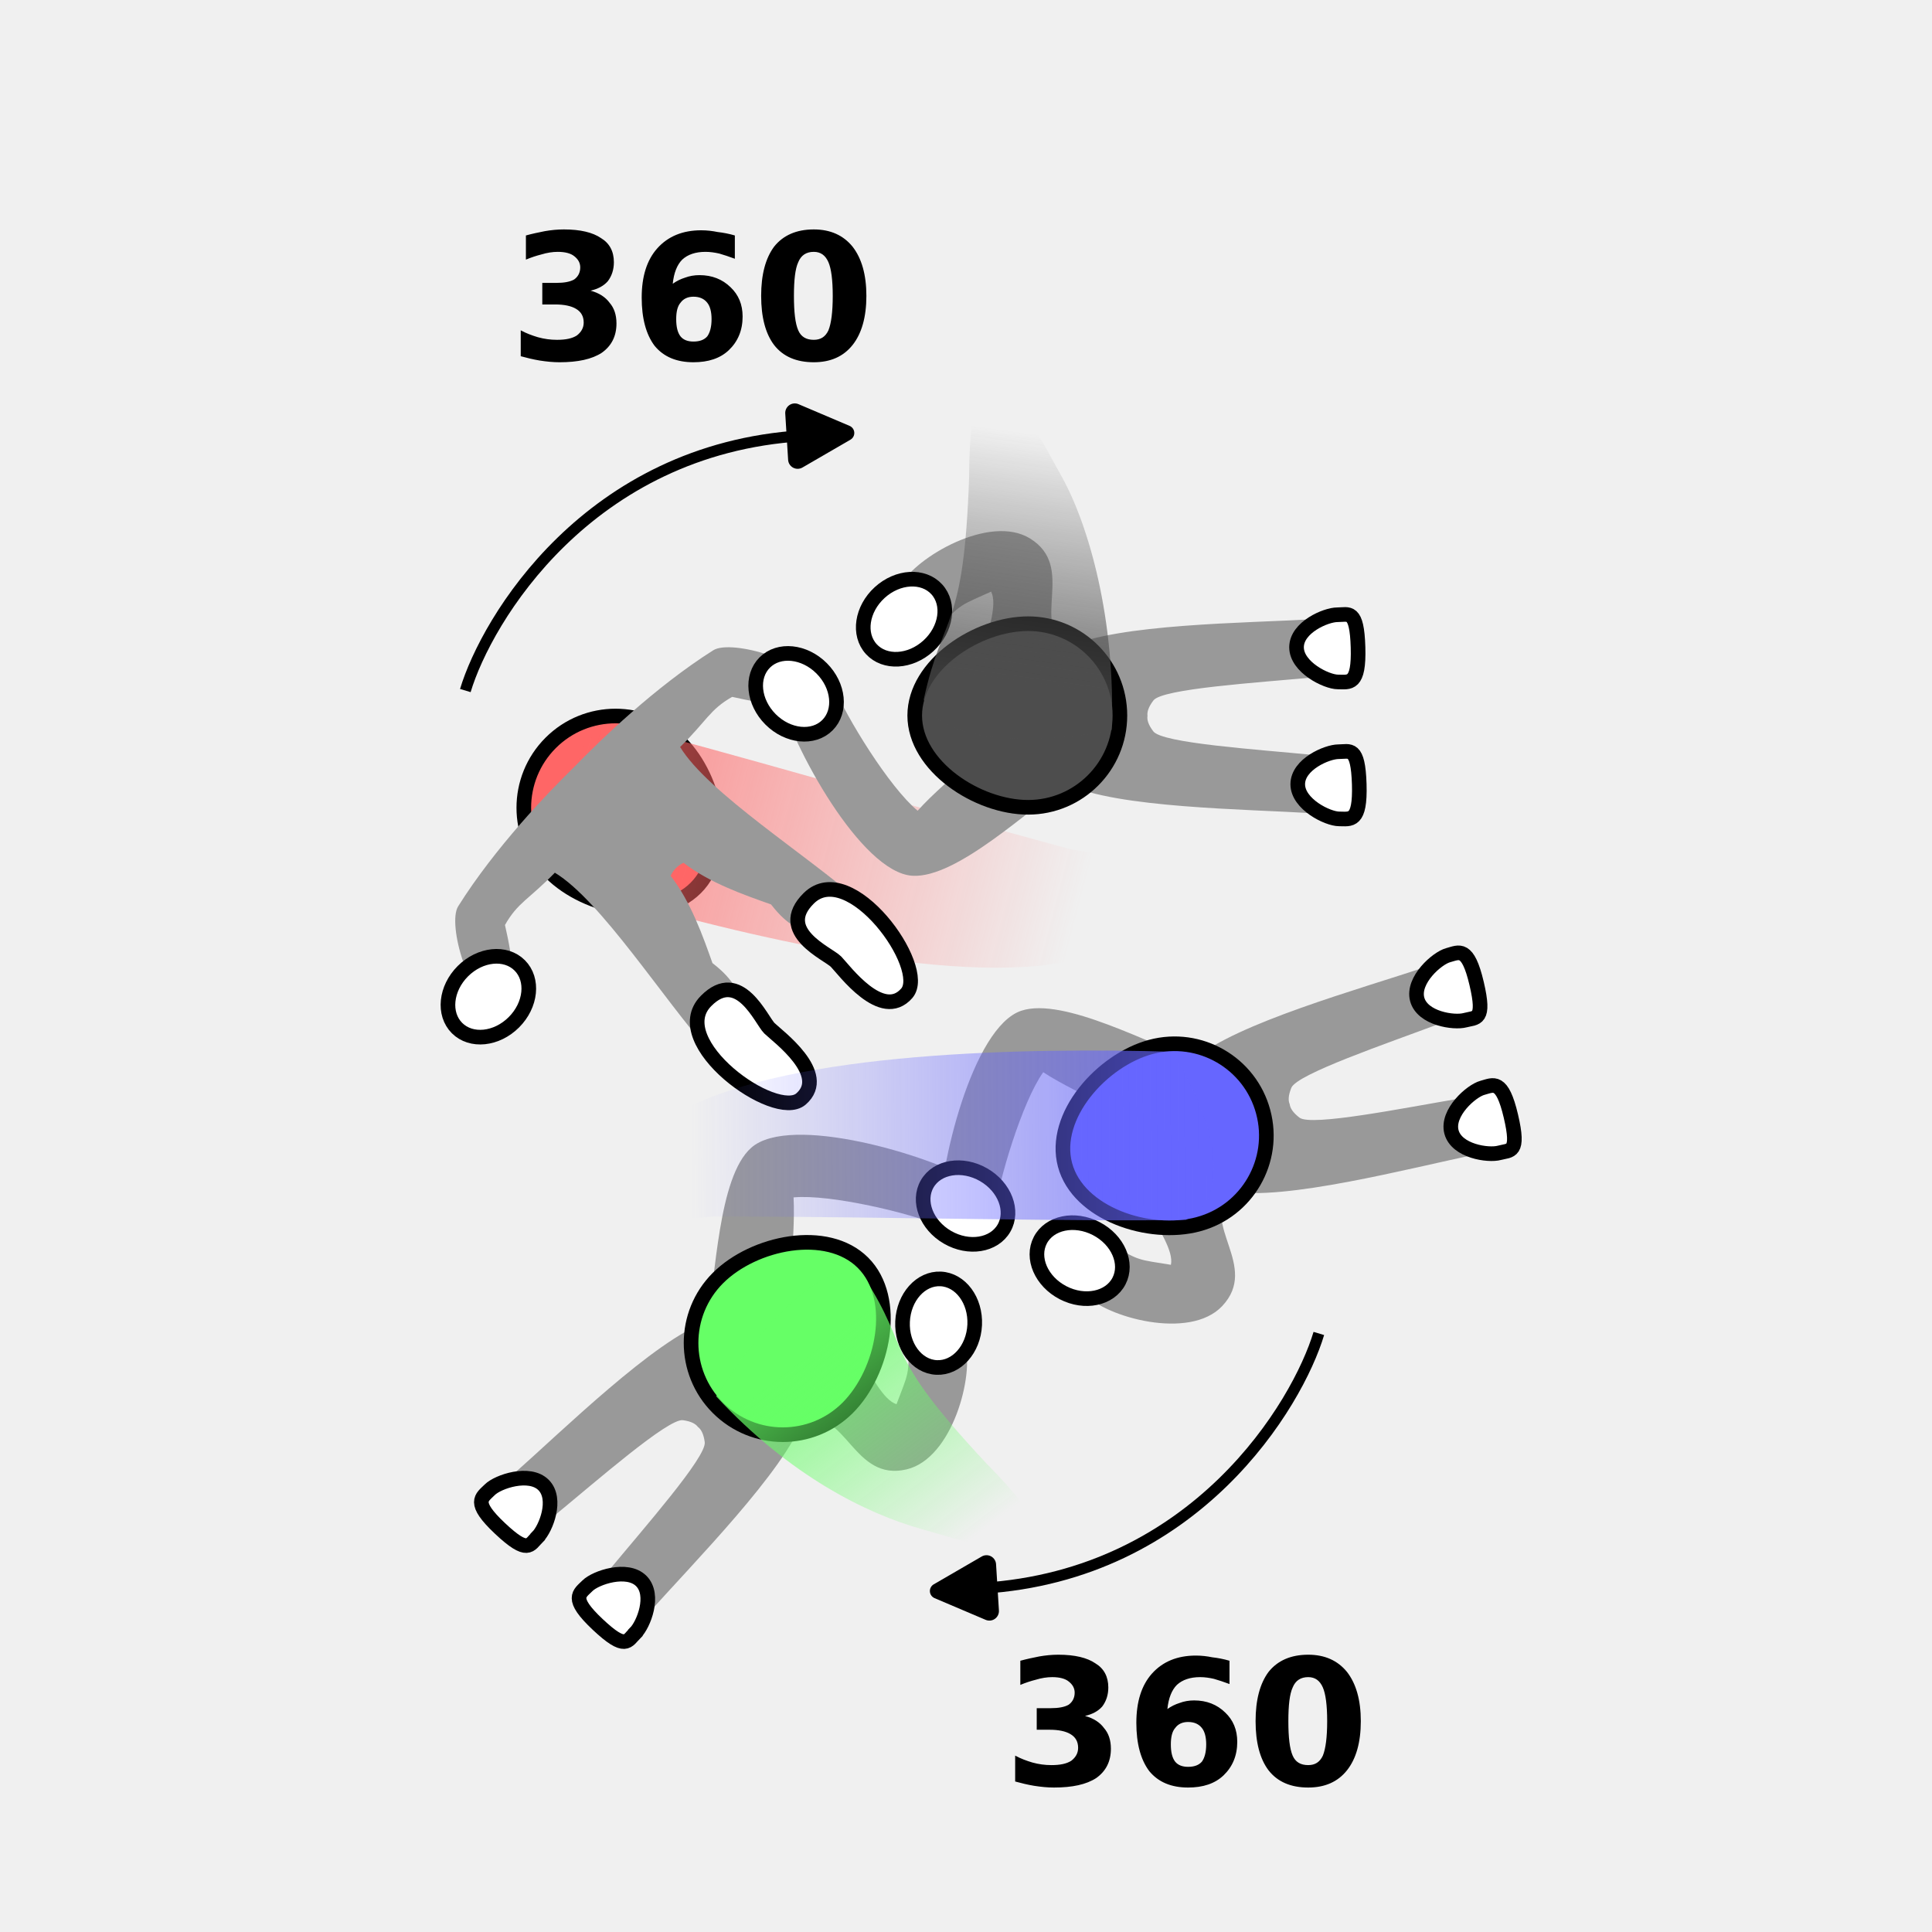
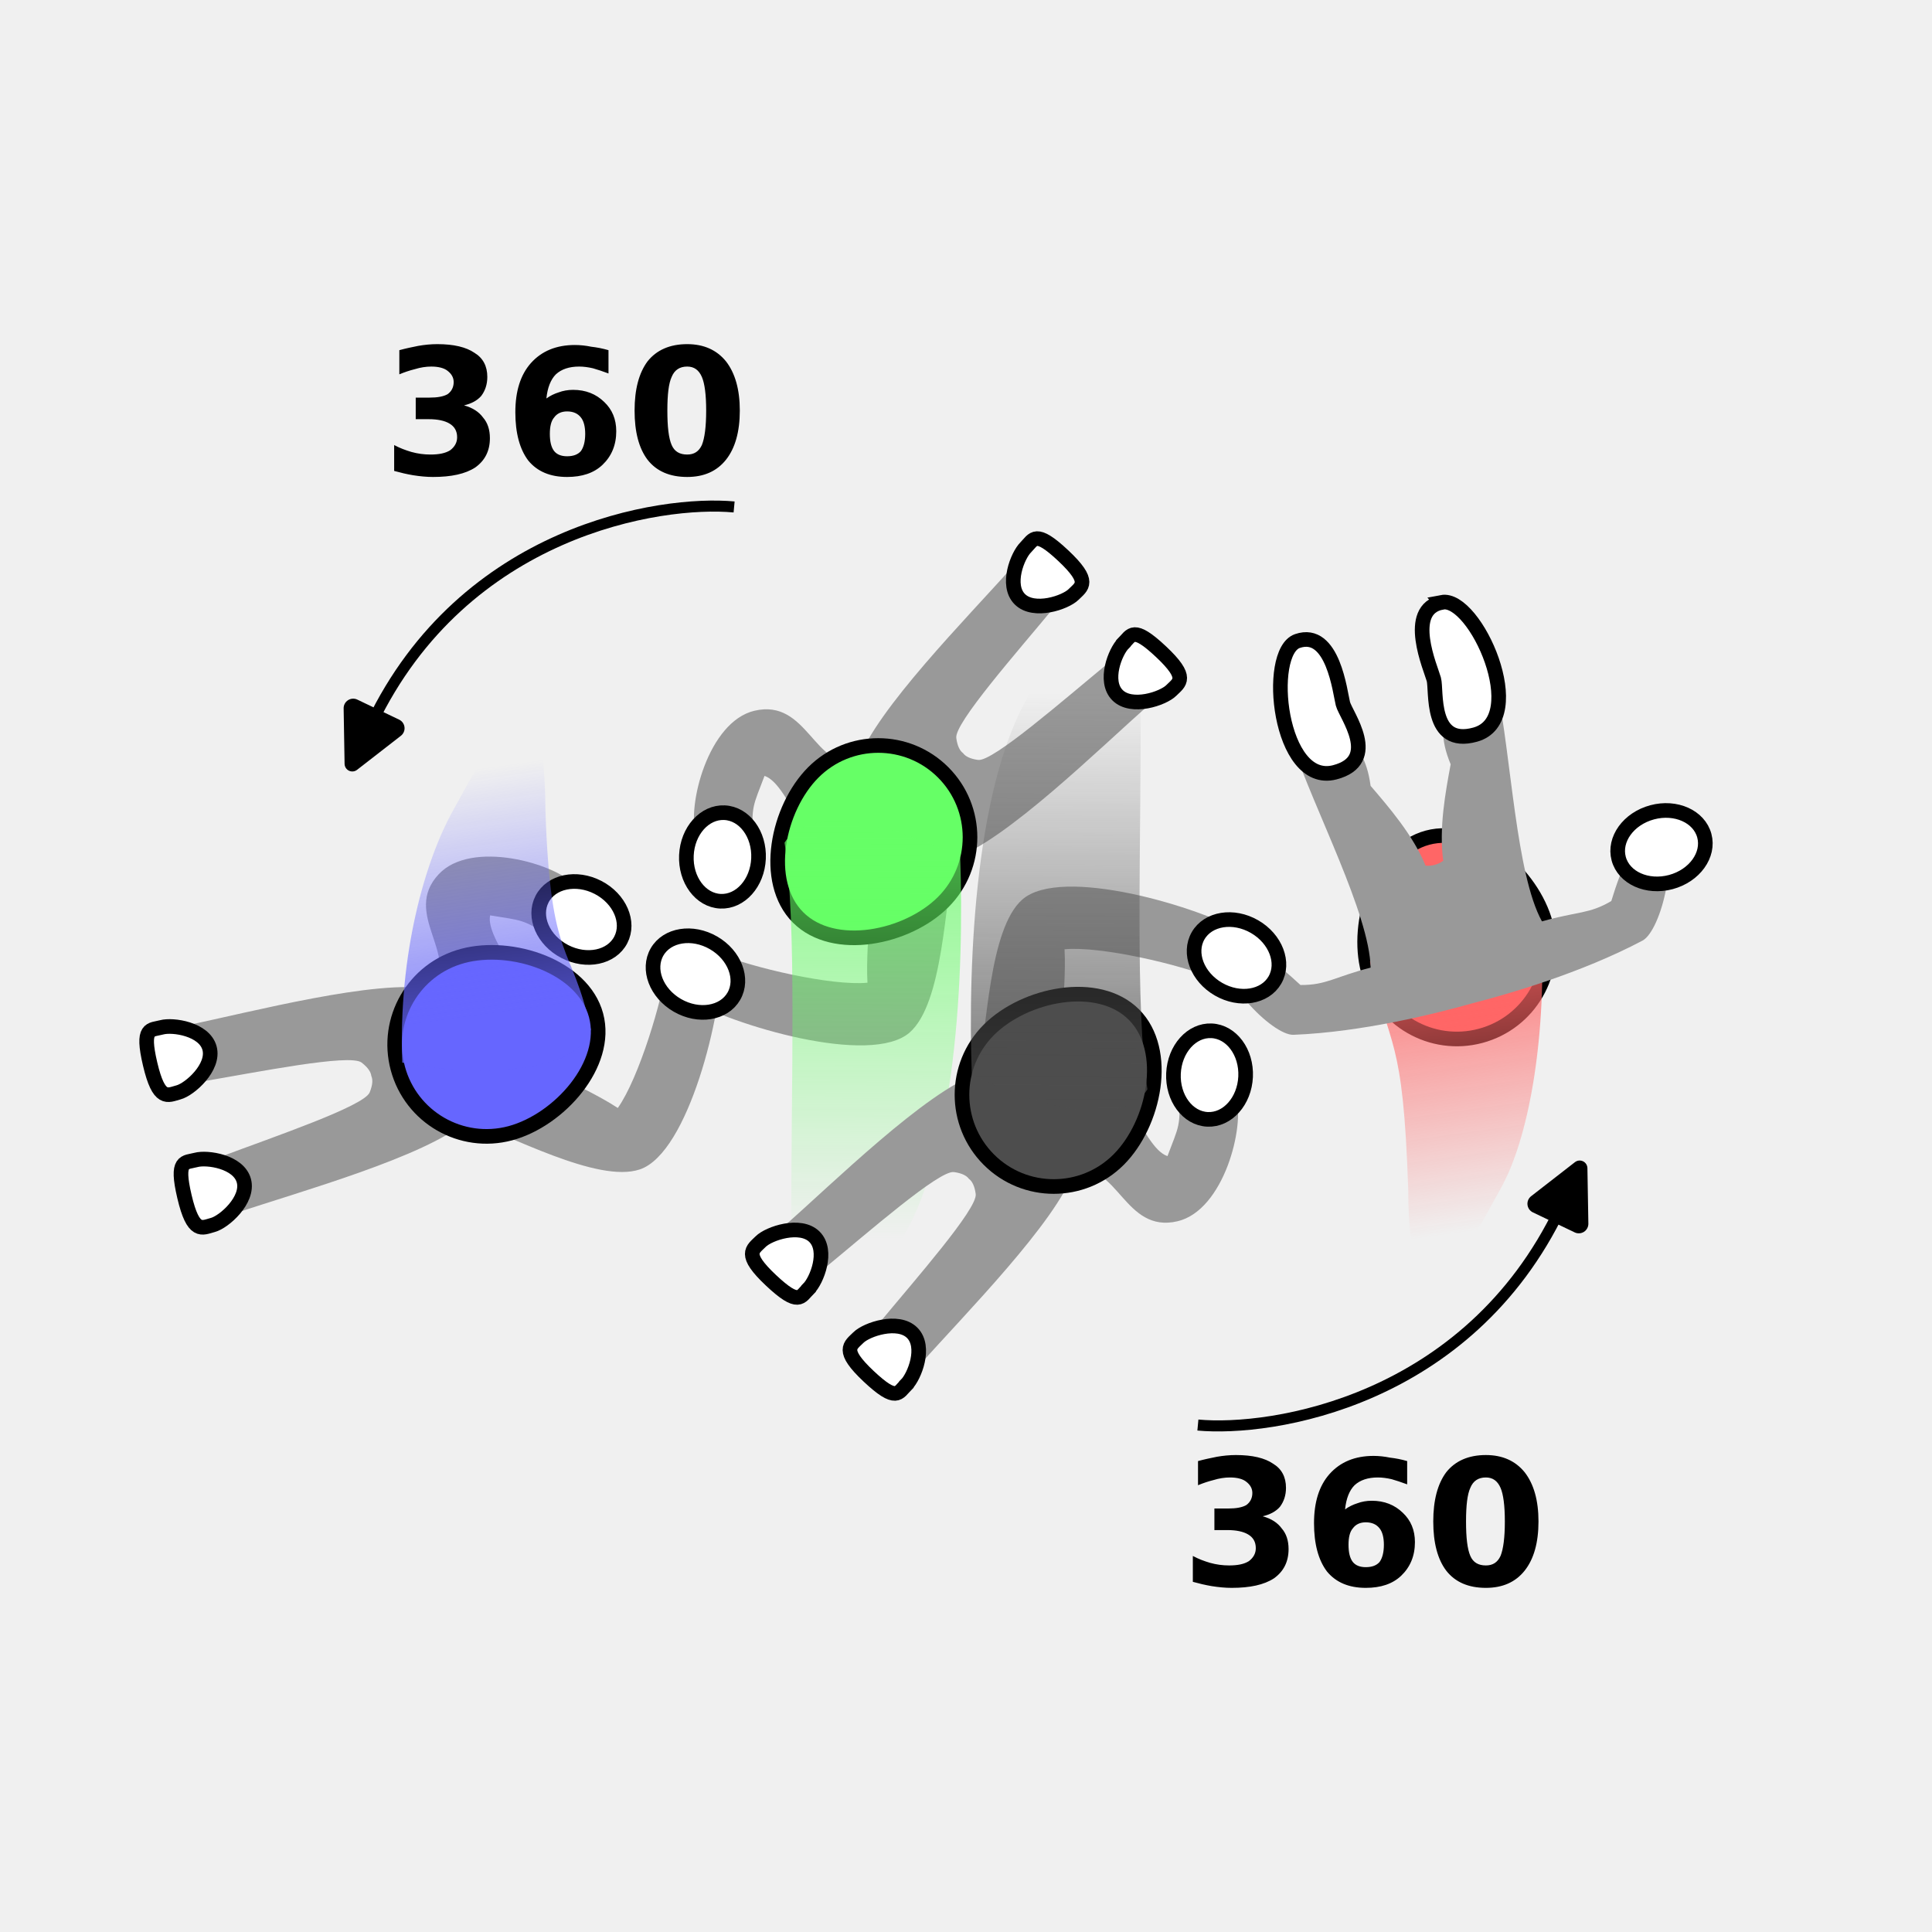
<svg xmlns="http://www.w3.org/2000/svg" xmlns:xlink="http://www.w3.org/1999/xlink" width="35mm" height="35mm" viewBox="0 0 35 35" version="1.1" id="svg1" xml:space="preserve">
  <defs id="defs1">
    <linearGradient id="linearGradient8">
-       <stop style="stop-color:#4d4d4d;stop-opacity:0.749;" offset="0" id="stop7" />
-       <stop style="stop-color:#4d4d4d;stop-opacity:0;" offset="1" id="stop8" />
+       <stop style="stop-color:#ff6666;stop-opacity:0.749;" offset="0" id="stop7" />
+       <stop style="stop-color:#ff6666;stop-opacity:0;" offset="1" id="stop8" />
+     </linearGradient>
+     <linearGradient id="linearGradient6">
+       <stop style="stop-color:#4d4d4d;stop-opacity:0.749;" offset="0" id="stop3" />
+       <stop style="stop-color:#4d4d4d;stop-opacity:0;" offset="1" id="stop6" />
+     </linearGradient>
+     <linearGradient id="linearGradient10">
+       <stop style="stop-color:#6666ff;stop-opacity:0.749;" offset="0" id="stop9" />
+       <stop style="stop-color:#6666ff;stop-opacity:0;" offset="1" id="stop10" />
    </linearGradient>
    <linearGradient id="linearGradient5">
-       <stop style="stop-color:#ff6666;stop-opacity:0.749;" offset="0" id="stop4" />
-       <stop style="stop-color:#ff6666;stop-opacity:0;" offset="1" id="stop5" />
+       <stop style="stop-color:#66ff66;stop-opacity:0.749;" offset="0" id="stop4" />
+       <stop style="stop-color:#66ff66;stop-opacity:0;" offset="1" id="stop5" />
    </linearGradient>
-     <linearGradient xlink:href="#linearGradient10" id="linearGradient1" gradientUnits="userSpaceOnUse" gradientTransform="matrix(0.258819,0.9659258,-1.04571,0.2801973,29.65547,9.238731)" x1="10.647" y1="16.557" x2="14.696" y2="14.777" />
-     <linearGradient id="linearGradient10">
-       <stop style="stop-color:#66ff66;stop-opacity:0.749;" offset="0" id="stop9" />
-       <stop style="stop-color:#66ff66;stop-opacity:0;" offset="1" id="stop10" />
-     </linearGradient>
-     <linearGradient xlink:href="#linearGradient8" id="linearGradient2" gradientUnits="userSpaceOnUse" gradientTransform="matrix(0.5,-0.8660254,0.9375584,0.5412996,-2.990399,12.51461)" x1="10.647" y1="16.557" x2="14.696" y2="14.777" />
-     <linearGradient xlink:href="#linearGradient6" id="linearGradient3" gradientUnits="userSpaceOnUse" gradientTransform="matrix(-1.207635,-0.258819,0.3503127,-1.04571,29.13952,40.76593)" x1="10.647" y1="16.557" x2="17.94" y2="14.396" />
-     <linearGradient id="linearGradient6">
-       <stop style="stop-color:#6666ff;stop-opacity:0.749;" offset="0" id="stop3" />
-       <stop style="stop-color:#6666ff;stop-opacity:0;" offset="1" id="stop6" />
-     </linearGradient>
-     <linearGradient xlink:href="#linearGradient5" id="linearGradient4" gradientUnits="userSpaceOnUse" gradientTransform="matrix(1.099499,0.562559,-0.6090259,0.9194112,8.599148,-6.89813)" x1="10.647" y1="16.557" x2="17.94" y2="14.396" />
+     <linearGradient xlink:href="#linearGradient10" id="linearGradient1" gradientUnits="userSpaceOnUse" gradientTransform="matrix(-0.5,-0.8660254,-0.9375584,0.5412996,30.42846,18.57025)" x1="10.647" y1="16.557" x2="14.696" y2="14.777" />
+     <linearGradient xlink:href="#linearGradient5" id="linearGradient4" gradientUnits="userSpaceOnUse" gradientTransform="matrix(0.258819,0.9659258,1.04571,-0.2801973,-4.394689,9.150396)" x1="10.647" y1="16.557" x2="17.94" y2="14.396" />
    <marker style="overflow:visible" id="RoundedArrow" refX="0" refY="0" orient="auto-start-reverse" markerWidth="1" markerHeight="1" viewBox="0 0 1 1" preserveAspectRatio="xMidYMid">
      <path transform="scale(0.7)" d="m -0.211,-4.106 6.422,3.211 a 1,1 90 0 1 0,1.789 L -0.211,4.106 A 1.236,1.236 31.717 0 1 -2,3 v -6 a 1.236,1.236 148.283 0 1 1.789,-1.106 z" style="fill:context-stroke;fill-rule:evenodd;stroke:none" id="path8" />
    </marker>
-     <marker style="overflow:visible" id="RoundedArrow-7" refX="0" refY="0" orient="auto-start-reverse" markerWidth="1" markerHeight="1" viewBox="0 0 1 1" preserveAspectRatio="xMidYMid">
-       <path transform="scale(0.7)" d="m -0.211,-4.106 6.422,3.211 a 1,1 90 0 1 0,1.789 L -0.211,4.106 A 1.236,1.236 31.717 0 1 -2,3 v -6 a 1.236,1.236 148.283 0 1 1.789,-1.106 z" style="fill:context-stroke;fill-rule:evenodd;stroke:none" id="path8-0" />
+     <marker style="overflow:visible" id="RoundedArrow-9" refX="0" refY="0" orient="auto-start-reverse" markerWidth="1" markerHeight="1" viewBox="0 0 1 1" preserveAspectRatio="xMidYMid">
+       <path transform="scale(0.7)" d="m -0.211,-4.106 6.422,3.211 a 1,1 90 0 1 0,1.789 L -0.211,4.106 A 1.236,1.236 31.717 0 1 -2,3 v -6 a 1.236,1.236 148.283 0 1 1.789,-1.106 z" style="fill:context-stroke;fill-rule:evenodd;stroke:none" id="path8-4" />
    </marker>
+     <linearGradient xlink:href="#linearGradient8" id="linearGradient2" gradientUnits="userSpaceOnUse" gradientTransform="matrix(0.5,0.8660254,0.9375584,-0.5412996,4.963414,17.64889)" x1="10.647" y1="16.557" x2="14.696" y2="14.777" />
+     <linearGradient xlink:href="#linearGradient6" id="linearGradient3" gradientUnits="userSpaceOnUse" gradientTransform="matrix(-0.258819,-0.9659258,-1.04571,0.2801973,39.39469,25.8496)" x1="10.647" y1="16.557" x2="17.94" y2="14.396" />
  </defs>
  <g id="layer1">
-     <path id="path1-3-0" style="fill:#ff6666;fill-opacity:1;stroke:#000000;stroke-width:0.265" d="m 12.327,13.458 c 0.649,0.649 0.926,1.979 0.277,2.628 -0.649,0.649 -1.979,0.372 -2.628,-0.277 -0.649,-0.649 -0.649,-1.702 0,-2.351 0.649,-0.649 1.702,-0.649 2.351,-1e-6 z" />
-     <path id="path1-3-1-5-8-0-8-0-4-2-3" style="fill:url(#linearGradient4);fill-opacity:1;stroke:none;stroke-width:0.265" d="M 19.409,15.389 C 16.351,14.563 12.988,13.567 11.164,13.115 c -1.109,0.232 -0.863,2.045 -0.545,3.007 2.442,0.73 6.635,1.796 8.859,1.267 0.487,-0.116 3.125,-1.535 -0.07,-2 0,0 3.058,0.827 -1e-6,10e-7 z" />
-     <path style="fill:#999999;fill-opacity:1;stroke:none;stroke-width:0.265;stroke-dasharray:none;stroke-opacity:1" d="m 16.191,8.904 c -0.292,-0.008 -0.617,0.099 -0.605,0.301 0.072,1.252 0.538,3.33 0.305,4.273 -0.676,-0.01 -0.857,0.095 -1.309,-0.031 -0.321,-0.512 -0.75,-1.125 -1.102,-0.854 -0.354,0.274 0.361,1.606 0.742,1.693 1.223,0.28 2.604,0.306 3.273,0.299 0.67,0.009 2.052,-0.011 3.275,-0.287 0.382,-0.086 1.103,-1.416 0.75,-1.691 -0.35,-0.273 -0.783,0.341 -1.105,0.852 -0.452,0.125 -0.633,0.018 -1.309,0.025 -0.23,-0.945 0.243,-3.019 0.32,-4.271 0.022,-0.359 -1.02,-0.424 -1.055,-0.066 -0.05,0.515 -0.184,0.627 -0.117,1.156 -0.217,0.453 -0.512,1.061 -0.588,1.654 -0.059,0.022 -0.115,0.03 -0.166,0.029 -0.051,9.3e-5 -0.107,-0.009 -0.166,-0.031 -0.074,-0.593 -0.366,-1.201 -0.582,-1.654 0.069,-0.529 -0.065,-0.641 -0.113,-1.156 -0.015,-0.156 -0.222,-0.234 -0.449,-0.24 z" id="path4-6-3-2" transform="matrix(0.7071068,-0.7071068,-0.7071068,-0.7071068,8.345433,36.57691)" />
-     <path id="path1-7-1-1-4" style="fill:#ffffff;stroke:#000000;stroke-width:0.265;stroke-dasharray:none" d="m 14.511,19.909 c 0.517,-0.449 -0.423,-1.136 -0.572,-1.281 -0.148,-0.145 -0.546,-1.106 -1.149,-0.494 -0.732,0.742 1.255,2.179 1.721,1.775 z" />
-     <path id="path1-7-1-1-4-5" style="fill:#ffffff;stroke:#000000;stroke-width:0.265;stroke-dasharray:none" d="m 16.427,17.994 c -0.449,0.517 -1.136,-0.423 -1.281,-0.572 -0.145,-0.148 -1.106,-0.546 -0.494,-1.149 0.742,-0.732 2.179,1.255 1.775,1.721 z" />
-     <ellipse style="fill:#ffffff;fill-opacity:1;stroke:#000000;stroke-width:0.265;stroke-dasharray:none;stroke-opacity:1" id="path1-7-2-9-9-1-3" cx="19.024" cy="6.512" rx="0.654" ry="0.803" transform="rotate(45)" />
-     <path style="fill:#999999;fill-opacity:1;stroke:none;stroke-width:0.265;stroke-dasharray:none;stroke-opacity:1" d="m 24.079,11.725 c 0.004,-0.262 -0.082,-0.518 -0.262,-0.508 -1.252,0.072 -3.577,0.081 -4.482,0.51 -0.679,-0.438 0.169,-1.451 -0.675,-1.972 -0.732,-0.452 -2.082,0.349 -2.344,0.848 -0.131,0.249 0.473,1.038 0.654,0.822 0.42,-0.5 0.463,-0.467 0.985,-0.707 0.231,0.459 -0.645,1.781 0.081,2.247 -0.005,0.588 -0.86,1.103 -1.412,1.722 -0.513,-0.425 -1.292,-1.691 -1.529,-2.27 -0.28,0.025 -1.059,-0.126 -0.989,0.147 0.239,0.938 1.488,3.241 2.421,3.301 0.809,0.052 2.122,-1.223 2.802,-1.658 0.904,0.432 3.23,0.45 4.482,0.527 0.359,0.022 0.346,-1.022 -0.012,-1.057 -1.03,-0.101 -2.744,-0.213 -2.906,-0.428 -0.092,-0.121 -0.116,-0.211 -0.105,-0.279 -0.01,-0.068 0.015,-0.16 0.107,-0.281 0.163,-0.214 1.876,-0.321 2.906,-0.418 0.179,-0.017 0.273,-0.285 0.277,-0.547 z" id="path4-4-5-2-0-5" />
-     <path id="path1-9-9-4-2-8" style="fill:#4d4d4d;fill-opacity:1;stroke:#000000;stroke-width:0.265" d="m 18.625,11.299 c -0.918,-2e-6 -2.054,0.744 -2.054,1.663 -2e-6,0.918 1.136,1.663 2.054,1.663 0.918,10e-7 1.663,-0.744 1.663,-1.663 0,-0.918 -0.744,-1.663 -1.663,-1.663 z" />
-     <path id="path1-7-1-2-6-0-1-6" style="fill:#ffffff;stroke:#000000;stroke-width:0.265;stroke-dasharray:none" d="m 24.248,13.618 c -0.207,1e-6 -0.738,0.228 -0.738,0.589 10e-7,0.361 0.542,0.628 0.749,0.628 0.207,0 0.386,0.07 0.365,-0.628 C 24.602,13.509 24.455,13.618 24.248,13.618 Z" />
-     <path id="path1-7-1-9-0-2-5-0-2" style="fill:#ffffff;stroke:#000000;stroke-width:0.265;stroke-dasharray:none" d="m 24.226,11.137 c -0.207,0 -0.738,0.228 -0.738,0.589 1e-6,0.361 0.542,0.628 0.749,0.628 0.207,0 0.386,0.07 0.365,-0.628 -0.021,-0.698 -0.168,-0.589 -0.375,-0.589 z" />
-     <ellipse style="fill:#ffffff;fill-opacity:1;stroke:#000000;stroke-width:0.265;stroke-dasharray:none;stroke-opacity:1" id="path1-7-2-9-9-1-6-1-9-5-8" cx="19.326" cy="-4.534" rx="0.654" ry="0.803" transform="rotate(47.61241)" />
-     <ellipse style="fill:#ffffff;fill-opacity:1;stroke:#000000;stroke-width:0.265;stroke-dasharray:none;stroke-opacity:1" id="path1-7-2-9-9" cx="-1.31" cy="19.086" rx="0.654" ry="0.803" transform="matrix(-0.7071068,0.7071068,0.7071068,0.7071068,0,0)" />
-     <path style="fill:#999999;fill-opacity:1;stroke:none;stroke-width:0.265;stroke-dasharray:none;stroke-opacity:1" d="m 26.866,20.355 c 0.072,0.252 0.055,0.522 -0.121,0.558 -1.228,0.254 -3.476,0.848 -4.462,0.668 -0.543,0.599 0.539,1.358 -0.142,2.08 -0.59,0.626 -2.101,0.201 -2.483,-0.213 -0.191,-0.207 0.188,-1.125 0.419,-0.963 0.535,0.374 0.568,0.332 1.135,0.428 0.104,-0.503 -1.084,-1.553 -0.503,-2.191 -0.157,-0.567 -1.116,-0.843 -1.81,-1.298 -0.385,0.543 -0.81,1.967 -0.89,2.588 -0.277,0.049 -0.99,0.395 -0.993,0.114 -0.012,-0.968 0.598,-3.516 1.484,-3.815 0.768,-0.259 2.366,0.632 3.136,0.876 0.761,-0.651 3.004,-1.271 4.193,-1.67 0.341,-0.114 0.598,0.897 0.262,1.024 -0.969,0.364 -2.595,0.916 -2.697,1.165 -0.057,0.141 -0.058,0.234 -0.03,0.297 0.008,0.069 0.056,0.151 0.177,0.244 0.213,0.164 1.895,-0.176 2.915,-0.348 0.177,-0.03 0.338,0.204 0.409,0.456 z" id="path4-4-5-2-0" />
-     <path id="path1-9-9-4-2" style="fill:#6666ff;fill-opacity:1;stroke:#000000;stroke-width:0.265" d="m 21.709,22.178 c -0.887,0.238 -2.177,-0.187 -2.415,-1.074 -0.238,-0.887 0.667,-1.9 1.554,-2.138 0.887,-0.238 1.799,0.289 2.036,1.176 0.238,0.887 -0.289,1.799 -1.176,2.036 z" />
-     <path id="path1-7-1-2-6-0-1" style="fill:#ffffff;stroke:#000000;stroke-width:0.265;stroke-dasharray:none" d="m 26.54,18.482 c -0.2,0.054 -0.772,-0.029 -0.866,-0.378 -0.093,-0.349 0.361,-0.747 0.561,-0.8 0.2,-0.054 0.355,-0.168 0.515,0.512 0.16,0.68 -0.01,0.612 -0.21,0.666 z" />
-     <path id="path1-7-1-9-0-2-5-0" style="fill:#ffffff;stroke:#000000;stroke-width:0.265;stroke-dasharray:none" d="m 27.161,20.885 c -0.2,0.054 -0.772,-0.029 -0.866,-0.378 -0.093,-0.349 0.361,-0.747 0.561,-0.8 0.2,-0.054 0.355,-0.168 0.515,0.512 0.16,0.68 -0.01,0.612 -0.21,0.666 z" />
-     <ellipse style="fill:#ffffff;fill-opacity:1;stroke:#000000;stroke-width:0.265;stroke-dasharray:none;stroke-opacity:1" id="path1-7-2-9-9-1-6-1-9-5" cx="-11.281" cy="-27.872" rx="0.654" ry="0.803" transform="matrix(0.4600075,-0.887915,-0.887915,-0.4600075,0,0)" />
-     <path style="fill:#999999;fill-opacity:1;stroke:none;stroke-width:0.265;stroke-dasharray:none;stroke-opacity:1" d="m 11.199,29.058 c 0.183,0.188 0.425,0.308 0.544,0.174 0.834,-0.937 2.472,-2.587 2.809,-3.53 0.79,-0.171 0.906,1.145 1.872,0.917 0.837,-0.198 1.225,-1.719 1.058,-2.257 -0.084,-0.269 -1.068,-0.4 -1.044,-0.119 0.057,0.651 0.003,0.658 -0.197,1.196 -0.488,-0.161 -0.803,-1.716 -1.646,-1.531 -0.412,-0.42 -0.172,-1.388 -0.219,-2.216 0.663,-0.062 2.109,0.282 2.686,0.524 0.181,-0.216 0.838,-0.66 0.595,-0.803 -0.833,-0.494 -3.344,-1.24 -4.046,-0.622 -0.609,0.536 -0.636,2.365 -0.809,3.154 -0.945,0.333 -2.603,1.966 -3.542,2.797 -0.269,0.238 0.478,0.967 0.755,0.739 0.799,-0.657 2.091,-1.789 2.357,-1.753 0.151,0.021 0.231,0.067 0.272,0.123 0.056,0.041 0.103,0.124 0.123,0.275 0.036,0.267 -1.1,1.554 -1.759,2.351 -0.115,0.138 0.008,0.395 0.191,0.583 z" id="path4-4-5-2-0-5-5" />
-     <path id="path1-9-9-4-2-8-6" style="fill:#66ff66;fill-opacity:1;stroke:#000000;stroke-width:0.265" d="m 15.357,25.504 c 0.649,-0.649 0.926,-1.979 0.277,-2.628 -0.649,-0.649 -1.979,-0.372 -2.628,0.277 -0.649,0.649 -0.649,1.702 0,2.351 0.649,0.649 1.702,0.649 2.351,2e-6 z" />
-     <path id="path1-7-1-2-6-0-1-6-4" style="fill:#ffffff;stroke:#000000;stroke-width:0.265;stroke-dasharray:none" d="m 9.741,27.84 c 0.147,-0.147 0.361,-0.683 0.106,-0.938 -0.255,-0.255 -0.827,-0.061 -0.974,0.086 -0.147,0.147 -0.323,0.223 0.186,0.702 0.509,0.478 0.535,0.298 0.682,0.151 z" />
-     <path id="path1-7-1-9-0-2-5-0-2-6" style="fill:#ffffff;stroke:#000000;stroke-width:0.265;stroke-dasharray:none" d="m 11.511,29.579 c 0.147,-0.147 0.361,-0.683 0.106,-0.938 -0.255,-0.255 -0.827,-0.061 -0.974,0.086 -0.147,0.147 -0.323,0.223 0.186,0.702 0.509,0.478 0.535,0.298 0.682,0.151 z" />
-     <ellipse style="fill:#ffffff;fill-opacity:1;stroke:#000000;stroke-width:0.265;stroke-dasharray:none;stroke-opacity:1" id="path1-7-2-9-9-1-6-1-9-5-8-3" cx="-18.079" cy="-23.171" rx="0.654" ry="0.803" transform="rotate(-177.3876)" />
-     <ellipse style="fill:#ffffff;fill-opacity:1;stroke:#000000;stroke-width:0.265;stroke-dasharray:none;stroke-opacity:1" id="path1-7-2-9-9-7" cx="-10.175" cy="-26.073" rx="0.654" ry="0.803" transform="matrix(0.5,-0.8660254,-0.8660254,-0.5,0,0)" />
-     <path id="path1-3-1-5-8-0-8-0-6-0" style="fill:url(#linearGradient1);fill-opacity:1;stroke:none;stroke-width:0.265" d="m 17.874,26.516 c -1.932,-2.067 -1.328,-1.988 -2.224,-3.388 -0.847,-0.445 -2.165,1.359 -2.676,2.168 1.348,1.453 2.731,2.123 3.702,2.399 0.971,0.276 3.477,1.118 1.198,-1.179 z" />
-     <path id="path1-3-1-5-8-0-8-0-6-0-1" style="fill:url(#linearGradient2);fill-opacity:1;stroke:none;stroke-width:0.265" d="m 17.557,8.628 c -0.095,2.828 -0.467,2.421 -0.823,4.044 0.284,0.914 2.473,0.765 3.406,0.554 0.074,-1.981 -0.411,-3.703 -0.903,-4.586 -0.491,-0.882 -1.668,-3.249 -1.681,-0.013 z" />
-     <path id="path1-3-1-5-8-0-8-0-4-2" style="fill:url(#linearGradient3);fill-opacity:1;stroke:none;stroke-width:0.265" d="m 12.93,22.036 c 3.167,0.007 6.673,0.099 8.553,0.063 1.012,-0.511 0.304,-2.199 -0.252,-3.046 -2.548,-0.073 -6.874,-0.018 -8.885,1.069 -0.441,0.238 -2.621,2.292 0.585,1.914 0,0 -3.167,-0.007 0,-1e-6 z" />
-     <path id="path2" style="fill:none;stroke:#000000;stroke-width:0.2;stroke-dasharray:none;stroke-opacity:1;marker-end:url(#RoundedArrow)" d="m 8.43,12.51 c 0.384,-1.28 2.222,-4.376 6.101,-4.616" />
-     <path id="path2-4" style="fill:none;stroke:#000000;stroke-width:0.2;stroke-dasharray:none;stroke-opacity:1;marker-end:url(#RoundedArrow-7)" d="m 23.892,24.157 c -0.384,1.28 -2.222,4.376 -6.101,4.616" />
-     <text xml:space="preserve" style="font-size:3.175px;text-align:start;writing-mode:lr-tb;direction:ltr;text-anchor:start;fill:#000000;fill-opacity:1;stroke:none;stroke-width:0.2;stroke-dasharray:none;stroke-opacity:1" x="9.215" y="6.518" id="text5">
-       <tspan id="tspan5" style="font-style:normal;font-variant:normal;font-weight:bold;font-stretch:normal;font-family:'Bitstream Vera Sans';-inkscape-font-specification:'Bitstream Vera Sans Bold';fill:#000000;fill-opacity:1;stroke:none;stroke-width:0.2" x="9.215" y="6.518">360</tspan>
+     <path id="path1-3-0" style="fill:#ff6666;fill-opacity:1;stroke:#000000;stroke-width:0.265" d="m 24.787,17.59 c -0.238,-0.887 0.187,-2.177 1.074,-2.415 0.887,-0.238 1.9,0.667 2.138,1.554 0.238,0.887 -0.289,1.799 -1.176,2.036 -0.887,0.238 -1.799,-0.289 -2.036,-1.176 z" />
+     <path id="path1-3-1-5-8-0-8-0-6-0-0" style="fill:url(#linearGradient2);fill-opacity:1;stroke:none;stroke-width:0.265" d="m 25.511,21.535 c -0.095,-2.828 -0.336,-2.486 -0.693,-4.11 0.284,-0.914 2.179,-0.722 3.113,-0.511 0.074,1.981 -0.248,3.725 -0.739,4.607 -0.491,0.882 -1.668,3.249 -1.681,0.013 z" />
+     <path style="fill:#999999;fill-opacity:1;stroke:none;stroke-width:0.265;stroke-dasharray:none;stroke-opacity:1" d="M 3.225,19.141 C 3.154,18.888 3.171,18.619 3.347,18.583 4.575,18.328 6.823,17.735 7.808,17.915 8.351,17.316 7.27,16.557 7.95,15.835 c 0.59,-0.626 2.101,-0.201 2.483,0.213 0.191,0.207 -0.188,1.125 -0.419,0.963 -0.535,-0.375 -0.568,-0.332 -1.135,-0.428 -0.104,0.503 1.084,1.553 0.503,2.191 0.157,0.567 1.116,0.843 1.81,1.298 0.385,-0.543 0.81,-1.967 0.89,-2.588 0.277,-0.049 0.99,-0.395 0.993,-0.114 0.012,0.968 -0.598,3.516 -1.484,3.815 -0.768,0.259 -2.366,-0.632 -3.136,-0.876 -0.761,0.651 -3.004,1.271 -4.193,1.67 -0.341,0.114 -0.598,-0.897 -0.262,-1.024 0.969,-0.364 2.595,-0.916 2.697,-1.165 0.057,-0.141 0.058,-0.234 0.03,-0.297 -0.008,-0.069 -0.056,-0.151 -0.177,-0.244 -0.213,-0.164 -1.895,0.176 -2.915,0.348 -0.177,0.03 -0.338,-0.204 -0.409,-0.456 z" id="path4-4-5-2-0" />
+     <path id="path1-9-9-4-2" style="fill:#6666ff;fill-opacity:1;stroke:#000000;stroke-width:0.265" d="m 8.383,17.318 c 0.887,-0.238 2.177,0.187 2.415,1.074 0.238,0.887 -0.667,1.9 -1.554,2.138 C 8.356,20.767 7.445,20.241 7.207,19.354 6.969,18.467 7.496,17.555 8.383,17.318 Z" />
+     <path id="path1-7-1-2-6-0-1" style="fill:#ffffff;stroke:#000000;stroke-width:0.265;stroke-dasharray:none" d="m 3.552,21.013 c 0.2,-0.054 0.772,0.029 0.866,0.378 0.093,0.349 -0.361,0.747 -0.561,0.8 -0.2,0.054 -0.355,0.168 -0.515,-0.512 -0.16,-0.68 0.01,-0.612 0.21,-0.666 z" />
+     <path id="path1-7-1-9-0-2-5-0" style="fill:#ffffff;stroke:#000000;stroke-width:0.265;stroke-dasharray:none" d="m 2.93,18.611 c 0.2,-0.054 0.772,0.029 0.866,0.378 0.093,0.349 -0.361,0.747 -0.561,0.8 -0.2,0.054 -0.355,0.168 -0.515,-0.512 -0.16,-0.68 0.01,-0.612 0.21,-0.666 z" />
+     <ellipse style="fill:#ffffff;fill-opacity:1;stroke:#000000;stroke-width:0.265;stroke-dasharray:none;stroke-opacity:1" id="path1-7-2-9-9-1-6-1-9-5" cx="9.945" cy="17.015" rx="0.654" ry="0.803" transform="matrix(-0.4600075,0.887915,0.887915,0.4600075,0,0)" />
+     <path style="fill:#999999;fill-opacity:1;stroke:none;stroke-width:0.265;stroke-dasharray:none;stroke-opacity:1" d="m 18.892,10.437 c -0.183,-0.188 -0.425,-0.308 -0.544,-0.174 -0.834,0.937 -2.472,2.587 -2.809,3.53 -0.79,0.171 -0.906,-1.145 -1.872,-0.917 -0.837,0.198 -1.225,1.719 -1.058,2.257 0.084,0.269 1.068,0.4 1.044,0.119 -0.057,-0.651 -0.003,-0.658 0.197,-1.196 0.488,0.161 0.803,1.716 1.646,1.531 0.412,0.42 0.172,1.388 0.219,2.216 -0.663,0.062 -2.109,-0.282 -2.686,-0.524 -0.181,0.216 -0.838,0.66 -0.595,0.803 0.833,0.494 3.344,1.24 4.046,0.622 0.609,-0.536 0.636,-2.365 0.809,-3.154 0.945,-0.333 2.603,-1.966 3.542,-2.797 0.269,-0.238 -0.478,-0.967 -0.755,-0.739 -0.799,0.657 -2.091,1.789 -2.357,1.753 -0.151,-0.021 -0.231,-0.067 -0.272,-0.123 -0.056,-0.041 -0.103,-0.124 -0.123,-0.275 -0.036,-0.267 1.1,-1.554 1.759,-2.351 0.115,-0.138 -0.008,-0.395 -0.191,-0.583 z" id="path4-4-5-2-0-5" />
+     <path id="path1-9-9-4-2-8" style="fill:#66ff66;fill-opacity:1;stroke:#000000;stroke-width:0.265" d="m 14.735,13.992 c -0.649,0.649 -0.926,1.979 -0.277,2.628 0.649,0.649 1.979,0.372 2.628,-0.277 0.649,-0.649 0.649,-1.702 0,-2.351 -0.649,-0.649 -1.702,-0.649 -2.351,-2e-6 z" />
+     <path id="path1-7-1-2-6-0-1-6" style="fill:#ffffff;stroke:#000000;stroke-width:0.265;stroke-dasharray:none" d="m 20.351,11.656 c -0.147,0.147 -0.361,0.683 -0.106,0.938 0.255,0.255 0.827,0.061 0.974,-0.086 0.147,-0.147 0.323,-0.223 -0.186,-0.702 -0.509,-0.478 -0.535,-0.298 -0.682,-0.151 z" />
+     <path id="path1-7-1-9-0-2-5-0-2" style="fill:#ffffff;stroke:#000000;stroke-width:0.265;stroke-dasharray:none" d="m 18.581,9.917 c -0.147,0.147 -0.361,0.683 -0.106,0.938 0.255,0.255 0.827,0.061 0.974,-0.086 0.147,-0.147 0.323,-0.223 -0.186,-0.702 C 18.754,9.589 18.727,9.77 18.581,9.917 Z" />
+     <ellipse style="fill:#ffffff;fill-opacity:1;stroke:#000000;stroke-width:0.265;stroke-dasharray:none;stroke-opacity:1" id="path1-7-2-9-9-1-6-1-9-5-8" cx="13.782" cy="14.912" rx="0.654" ry="0.803" transform="rotate(2.61241)" />
+     <ellipse style="fill:#ffffff;fill-opacity:1;stroke:#000000;stroke-width:0.265;stroke-dasharray:none;stroke-opacity:1" id="path1-7-2-9-9" cx="8.983" cy="19.734" rx="0.654" ry="0.803" transform="matrix(-0.5,0.8660254,0.8660254,0.5,0,0)" />
+     <path id="path1-3-1-5-8-0-8-0-6-0" style="fill:url(#linearGradient1);fill-opacity:1;stroke:none;stroke-width:0.265" d="m 9.881,14.684 c 0.095,2.828 0.467,2.345 0.823,3.968 -0.284,0.914 -2.484,0.809 -3.417,0.598 -0.074,-1.981 0.422,-3.671 0.913,-4.553 0.491,-0.882 1.668,-3.249 1.681,-0.013 z" />
+     <path id="path1-3-1-5-8-0-8-0-4" style="fill:url(#linearGradient4);fill-opacity:1;stroke:none;stroke-width:0.265" d="m 14.336,22.116 c -0.007,-2.533 0.103,-5.363 -0.123,-6.85 0.511,-0.809 2.335,-0.174 3.182,0.271 0.073,2.038 -0.058,5.437 -1.145,7.046 -0.238,0.352 -2.292,2.096 -1.914,-0.468 0,0 0.007,2.533 2e-6,0 z" />
+     <path id="path2" style="fill:none;stroke:#000000;stroke-width:0.2;stroke-dasharray:none;stroke-opacity:1;marker-end:url(#RoundedArrow)" d="M 13.299,9.184 C 11.969,9.06 8.41,9.603 6.731,13.108" />
+     <text xml:space="preserve" style="font-size:3.175px;text-align:start;writing-mode:lr-tb;direction:ltr;text-anchor:start;fill:#000000;fill-opacity:1;stroke:none;stroke-width:0.2;stroke-dasharray:none;stroke-opacity:1" x="6.923" y="8.593" id="text5">
+       <tspan id="tspan5" style="font-style:normal;font-variant:normal;font-weight:bold;font-stretch:normal;font-family:'Bitstream Vera Sans';-inkscape-font-specification:'Bitstream Vera Sans Bold';fill:#000000;fill-opacity:1;stroke:none;stroke-width:0.2" x="6.923" y="8.593">360</tspan>
    </text>
-     <text xml:space="preserve" style="font-size:3.175px;text-align:start;writing-mode:lr-tb;direction:ltr;text-anchor:start;fill:#000000;fill-opacity:1;stroke:none;stroke-width:0.2;stroke-dasharray:none;stroke-opacity:1" x="18.173" y="32.333" id="text5-0">
-       <tspan id="tspan5-5" style="font-style:normal;font-variant:normal;font-weight:bold;font-stretch:normal;font-family:'Bitstream Vera Sans';-inkscape-font-specification:'Bitstream Vera Sans Bold';fill:#000000;fill-opacity:1;stroke:none;stroke-width:0.2" x="18.173" y="32.333">360</tspan>
+     <path style="fill:#999999;fill-opacity:1;stroke:none;stroke-width:0.265;stroke-dasharray:none;stroke-opacity:1" d="m 16.108,24.563 c 0.183,0.188 0.425,0.308 0.544,0.174 0.834,-0.937 2.472,-2.587 2.809,-3.53 0.79,-0.171 0.906,1.145 1.872,0.917 0.837,-0.198 1.225,-1.719 1.058,-2.257 -0.084,-0.269 -1.068,-0.4 -1.044,-0.119 0.057,0.651 0.003,0.658 -0.197,1.196 -0.488,-0.161 -0.803,-1.716 -1.646,-1.531 -0.412,-0.42 -0.172,-1.388 -0.219,-2.216 0.663,-0.062 2.109,0.282 2.686,0.524 0.181,-0.216 0.838,-0.66 0.595,-0.803 -0.833,-0.494 -3.344,-1.24 -4.046,-0.622 -0.609,0.536 -0.636,2.365 -0.809,3.154 -0.945,0.333 -2.603,1.966 -3.542,2.797 -0.269,0.238 0.478,0.967 0.755,0.739 0.799,-0.657 2.091,-1.789 2.357,-1.753 0.151,0.021 0.231,0.067 0.272,0.123 0.056,0.041 0.103,0.124 0.123,0.275 0.036,0.267 -1.1,1.554 -1.759,2.351 -0.115,0.138 0.008,0.395 0.191,0.583 z" id="path4-4-5-2-0-5-2" />
+     <path id="path1-9-9-4-2-8-8" style="fill:#4d4d4d;fill-opacity:1;stroke:#000000;stroke-width:0.265" d="m 20.265,21.008 c 0.649,-0.649 0.926,-1.979 0.277,-2.628 -0.649,-0.649 -1.979,-0.372 -2.628,0.277 -0.649,0.649 -0.649,1.702 0,2.351 0.649,0.649 1.702,0.649 2.351,2e-6 z" />
+     <path id="path1-7-1-2-6-0-1-6-9" style="fill:#ffffff;stroke:#000000;stroke-width:0.265;stroke-dasharray:none" d="m 14.649,23.344 c 0.147,-0.147 0.361,-0.683 0.106,-0.938 -0.255,-0.255 -0.827,-0.061 -0.974,0.086 -0.147,0.147 -0.323,0.223 0.186,0.702 0.509,0.478 0.535,0.298 0.682,0.151 z" />
+     <path id="path1-7-1-9-0-2-5-0-2-3" style="fill:#ffffff;stroke:#000000;stroke-width:0.265;stroke-dasharray:none" d="m 16.419,25.083 c 0.147,-0.147 0.361,-0.683 0.106,-0.938 -0.255,-0.255 -0.827,-0.061 -0.974,0.086 -0.147,0.147 -0.323,0.223 0.186,0.702 0.509,0.478 0.535,0.298 0.682,0.151 z" />
+     <ellipse style="fill:#ffffff;fill-opacity:1;stroke:#000000;stroke-width:0.265;stroke-dasharray:none;stroke-opacity:1" id="path1-7-2-9-9-1-6-1-9-5-8-6" cx="-22.777" cy="-18.457" rx="0.654" ry="0.803" transform="rotate(-177.3876)" />
+     <path id="path1-3-1-5-8-0-8-0-4-2" style="fill:url(#linearGradient3);fill-opacity:1;stroke:none;stroke-width:0.265" d="m 20.664,12.884 c 0.007,2.533 -0.103,5.363 0.123,6.85 -0.511,0.809 -2.335,0.174 -3.182,-0.271 -0.073,-2.038 0.058,-5.437 1.145,-7.046 0.238,-0.352 2.292,-2.096 1.914,0.468 0,0 -0.007,-2.533 -2e-6,0 z" />
+     <path id="path2-1" style="fill:none;stroke:#000000;stroke-width:0.2;stroke-dasharray:none;stroke-opacity:1;marker-end:url(#RoundedArrow-9)" d="m 21.701,25.816 c 1.33,0.124 4.889,-0.418 6.568,-3.924" />
+     <text xml:space="preserve" style="font-size:3.175px;text-align:start;writing-mode:lr-tb;direction:ltr;text-anchor:start;fill:#000000;fill-opacity:1;stroke:none;stroke-width:0.2;stroke-dasharray:none;stroke-opacity:1" x="21.389" y="28.719" id="text5-0">
+       <tspan id="tspan5-5" style="font-style:normal;font-variant:normal;font-weight:bold;font-stretch:normal;font-family:'Bitstream Vera Sans';-inkscape-font-specification:'Bitstream Vera Sans Bold';fill:#000000;fill-opacity:1;stroke:none;stroke-width:0.2" x="21.389" y="28.719">360</tspan>
    </text>
+     <path style="fill:#999999;fill-opacity:1;stroke:none;stroke-width:0.265;stroke-dasharray:none;stroke-opacity:1" d="m 16.191,8.904 c -0.292,-0.008 -0.617,0.099 -0.605,0.301 0.072,1.252 0.538,3.33 0.305,4.273 -0.676,-0.01 -0.857,0.095 -1.309,-0.031 -0.321,-0.512 -0.75,-1.125 -1.102,-0.854 -0.354,0.274 0.361,1.606 0.742,1.693 1.223,0.28 2.604,0.306 3.273,0.299 0.67,0.009 2.052,-0.011 3.275,-0.287 0.382,-0.086 1.103,-1.416 0.75,-1.691 -0.35,-0.273 -0.783,0.341 -1.105,0.852 -0.452,0.125 -0.633,0.018 -1.309,0.025 -0.23,-0.945 0.243,-3.019 0.32,-4.271 0.022,-0.359 -1.02,-0.424 -1.055,-0.066 -0.05,0.515 -0.184,0.627 -0.117,1.156 -0.217,0.453 -0.512,1.061 -0.588,1.654 -0.059,0.022 -0.115,0.03 -0.166,0.029 -0.051,9.3e-5 -0.107,-0.009 -0.166,-0.031 -0.074,-0.593 -0.366,-1.201 -0.582,-1.654 0.069,-0.529 -0.065,-0.641 -0.113,-1.156 -0.015,-0.156 -0.222,-0.234 -0.449,-0.24 z" id="path4-6-3-2" transform="matrix(-0.9659258,0.258819,0.258819,0.9659258,39.7951,-0.4399589)" />
+     <path id="path1-7-1-1-4" style="fill:#ffffff;stroke:#000000;stroke-width:0.265;stroke-dasharray:none" d="m 26.121,10.912 c -0.672,0.13 -0.201,1.196 -0.146,1.395 0.056,0.2 -0.08,1.23 0.748,1.002 1.005,-0.276 0.002,-2.515 -0.603,-2.398 z" />
+     <path id="path1-7-1-1-4-5" style="fill:#ffffff;stroke:#000000;stroke-width:0.265;stroke-dasharray:none" d="m 23.504,11.613 c 0.647,-0.223 0.772,0.935 0.824,1.136 0.051,0.201 0.685,1.025 -0.147,1.242 -1.009,0.263 -1.259,-2.177 -0.677,-2.378 z" />
+     <ellipse style="fill:#ffffff;fill-opacity:1;stroke:#000000;stroke-width:0.265;stroke-dasharray:none;stroke-opacity:1" id="path1-7-2-9-9-1-3" cx="-22.615" cy="25.102" rx="0.654" ry="0.803" transform="rotate(-105)" />
+     <ellipse style="fill:#ffffff;fill-opacity:1;stroke:#000000;stroke-width:0.265;stroke-dasharray:none;stroke-opacity:1" id="path1-7-2-9-9-8" cx="-3.828" cy="-28.076" rx="0.654" ry="0.803" transform="matrix(0.5,-0.8660254,-0.8660254,-0.5,0,0)" />
  </g>
</svg>
